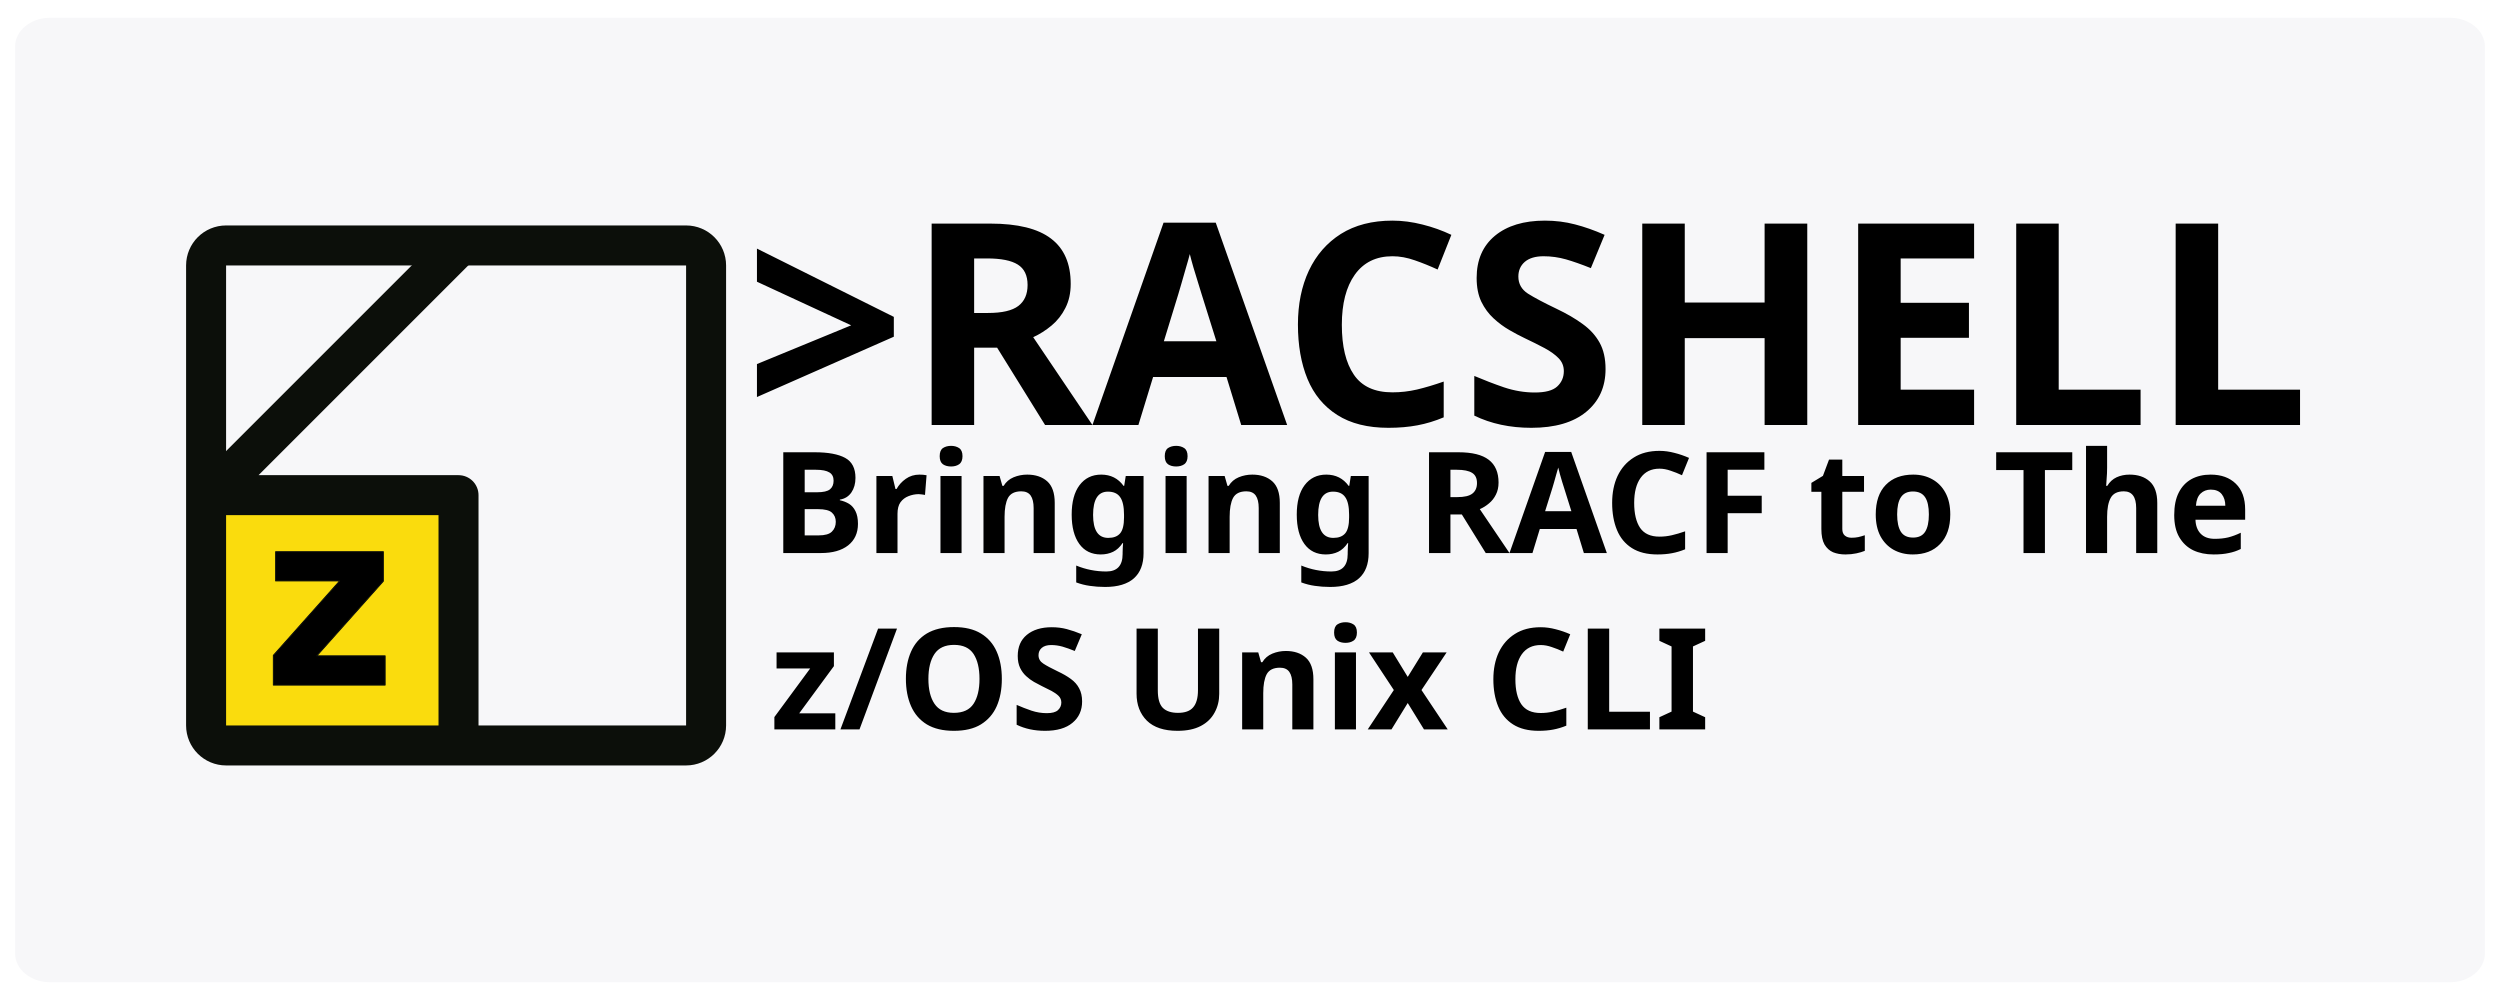
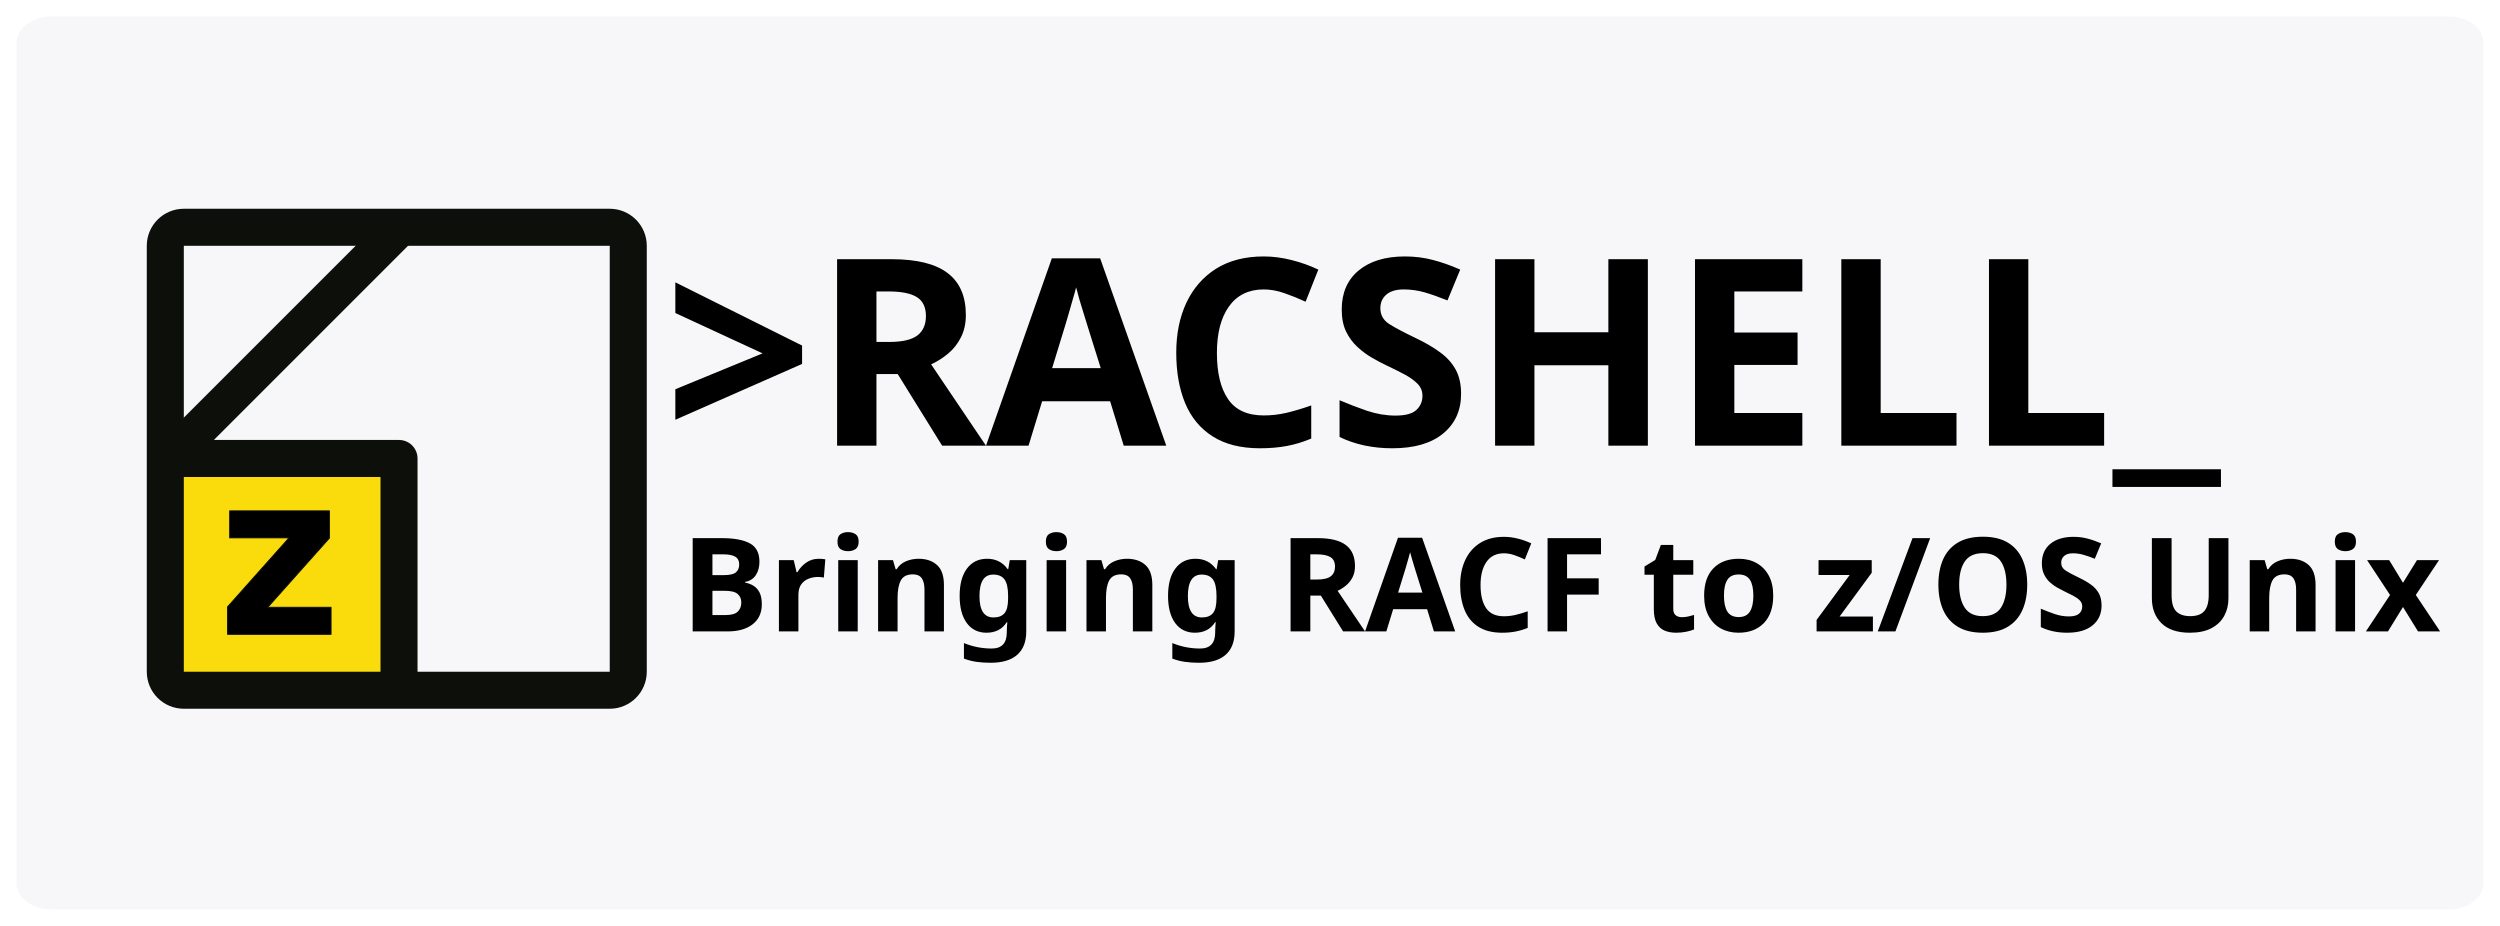
- <svg xmlns="http://www.w3.org/2000/svg" width="250mm" height="100mm" viewBox="0 0 250 100" version="1.1" id="svg1" xml:space="preserve">
-   <defs id="defs1" />
-   <rect style="fill:#f7f7f9;fill-opacity:1;stroke:none;stroke-width:2.532;stroke-linecap:round;stroke-linejoin:round;stroke-dasharray:none;stroke-opacity:1" id="rect7" width="246.98" height="96.441" x="1.51" y="1.78" rx="3.487" ry="2.873" />
+ <svg xmlns="http://www.w3.org/2000/svg" width="270mm" height="100mm" viewBox="0 0 270 100" version="1.1" id="svg1" xml:space="preserve">
+   <defs id="defs1">
+     <rect x="271.921" y="319.337" width="943.497" height="70.641" id="rect3" />
+   </defs>
+   <rect style="fill:#f7f7f9;fill-opacity:1;stroke:none;stroke-width:2.63;stroke-linecap:round;stroke-linejoin:round;stroke-dasharray:none;stroke-opacity:1" id="rect7" width="266.438" height="96.441" x="1.781" y="1.78" rx="3.762" ry="2.873" />
  <g id="layer1">
-     <text xml:space="preserve" style="font-size:28.222px;writing-mode:lr-tb;direction:ltr;fill:#000000;stroke-width:0.265" x="74.475" y="42.502" id="text1">
-       <tspan id="tspan1" style="font-style:normal;font-variant:normal;font-weight:bold;font-stretch:normal;font-size:28.222px;font-family:'IBM Plex Sans';-inkscape-font-specification:'IBM Plex Sans Bold';stroke-width:0.265" x="74.475" y="42.502">&gt;RACSHELL</tspan>
-     </text>
-     <text xml:space="preserve" style="font-style:normal;font-variant:normal;font-weight:bold;font-stretch:normal;font-size:14.111px;font-family:'IBM Plex Sans';-inkscape-font-specification:'IBM Plex Sans Bold';writing-mode:lr-tb;direction:ltr;fill:#000000;stroke-width:0.265" x="77.062" y="55.303" id="text2">
-       <tspan style="font-size:14.111px;stroke-width:0.265" x="77.062" y="55.303" id="tspan3">Bringing RACF to The </tspan>
-       <tspan style="font-size:14.111px;stroke-width:0.265" x="77.062" y="72.942" id="tspan4">z/OS Unix CLI</tspan>
+     <text xml:space="preserve" style="font-size:28.222px;writing-mode:lr-tb;direction:ltr;fill:#000000;stroke-width:0.265" x="71.717" y="48.134" id="text1">
+       <tspan id="tspan1" style="font-style:normal;font-variant:normal;font-weight:bold;font-stretch:normal;font-size:28.222px;font-family:'IBM Plex Sans';-inkscape-font-specification:'IBM Plex Sans Bold';stroke-width:0.265" x="71.717" y="48.134">&gt;RACSHELL_</tspan>
    </text>
    <g id="layer2">
-       <rect style="fill:#fadc0d;fill-opacity:1;stroke:none;stroke-width:4;stroke-linecap:round;stroke-linejoin:round;stroke-dasharray:none;stroke-opacity:1" id="rect6" width="24.559" height="22.192" x="21.696" y="51.182" rx="2" ry="2" />
-       <rect style="fill:none;stroke:#0c0f0a;stroke-width:4;stroke-linecap:round;stroke-linejoin:round;stroke-dasharray:none;stroke-opacity:1" id="rect1" width="50" height="50" x="20.609" y="24.545" rx="2" ry="2" />
-       <path style="fill:none;stroke:#0c0f0a;stroke-width:4;stroke-linecap:round;stroke-linejoin:round;stroke-dasharray:none;stroke-opacity:1" d="m 45.852,24.691 -24.825,24.825 h 24.825 v 24.453" id="path1" />
-       <path style="font-weight:bold;font-size:25.4px;font-family:'IBM Plex Sans';-inkscape-font-specification:'IBM Plex Sans Bold';stroke:#0c0f0a;stroke-width:0.1;stroke-linecap:round;stroke-linejoin:round" d="m 27.336,68.507 v -2.972 l 6.629,-7.442 h -6.401 v -2.921 h 10.77 v 2.946 l -6.655,7.468 h 6.833 v 2.921 z" id="text2-3" aria-label="z" />
+       <rect style="fill:#fadc0d;fill-opacity:1;stroke:none;stroke-width:4;stroke-linecap:round;stroke-linejoin:round;stroke-dasharray:none;stroke-opacity:1" id="rect6" width="24.559" height="22.192" x="18.938" y="51.182" rx="2" ry="2" />
+       <rect style="fill:none;stroke:#0c0f0a;stroke-width:4;stroke-linecap:round;stroke-linejoin:round;stroke-dasharray:none;stroke-opacity:1" id="rect1" width="50" height="50" x="17.852" y="24.545" rx="2" ry="2" />
+       <path style="fill:none;stroke:#0c0f0a;stroke-width:4;stroke-linecap:round;stroke-linejoin:round;stroke-dasharray:none;stroke-opacity:1" d="m 43.094,24.691 -24.825,24.825 h 24.825 v 24.453" id="path1" />
+       <path style="font-weight:bold;font-size:25.4px;font-family:'IBM Plex Sans';-inkscape-font-specification:'IBM Plex Sans Bold';stroke:#0c0f0a;stroke-width:0.1;stroke-linecap:round;stroke-linejoin:round" d="m 24.578,68.507 v -2.972 l 6.629,-7.442 h -6.401 v -2.921 h 10.77 v 2.946 l -6.655,7.468 h 6.833 v 2.921 z" id="text2-3" aria-label="z" />
    </g>
+     <text xml:space="preserve" transform="matrix(0.2645833,0,0,0.2645833,1.594806,-29.18793)" id="text3" style="font-weight:bold;font-size:53.333px;font-family:'IBM Plex Sans';-inkscape-font-specification:'IBM Plex Sans Bold';writing-mode:lr-tb;direction:ltr;white-space:pre;shape-inside:url(#rect3);display:inline;fill:#000000">
+       <tspan x="271.92" y="368.056" id="tspan2">Bringing RACF to z/OS Unix</tspan>
+     </text>
  </g>
</svg>
